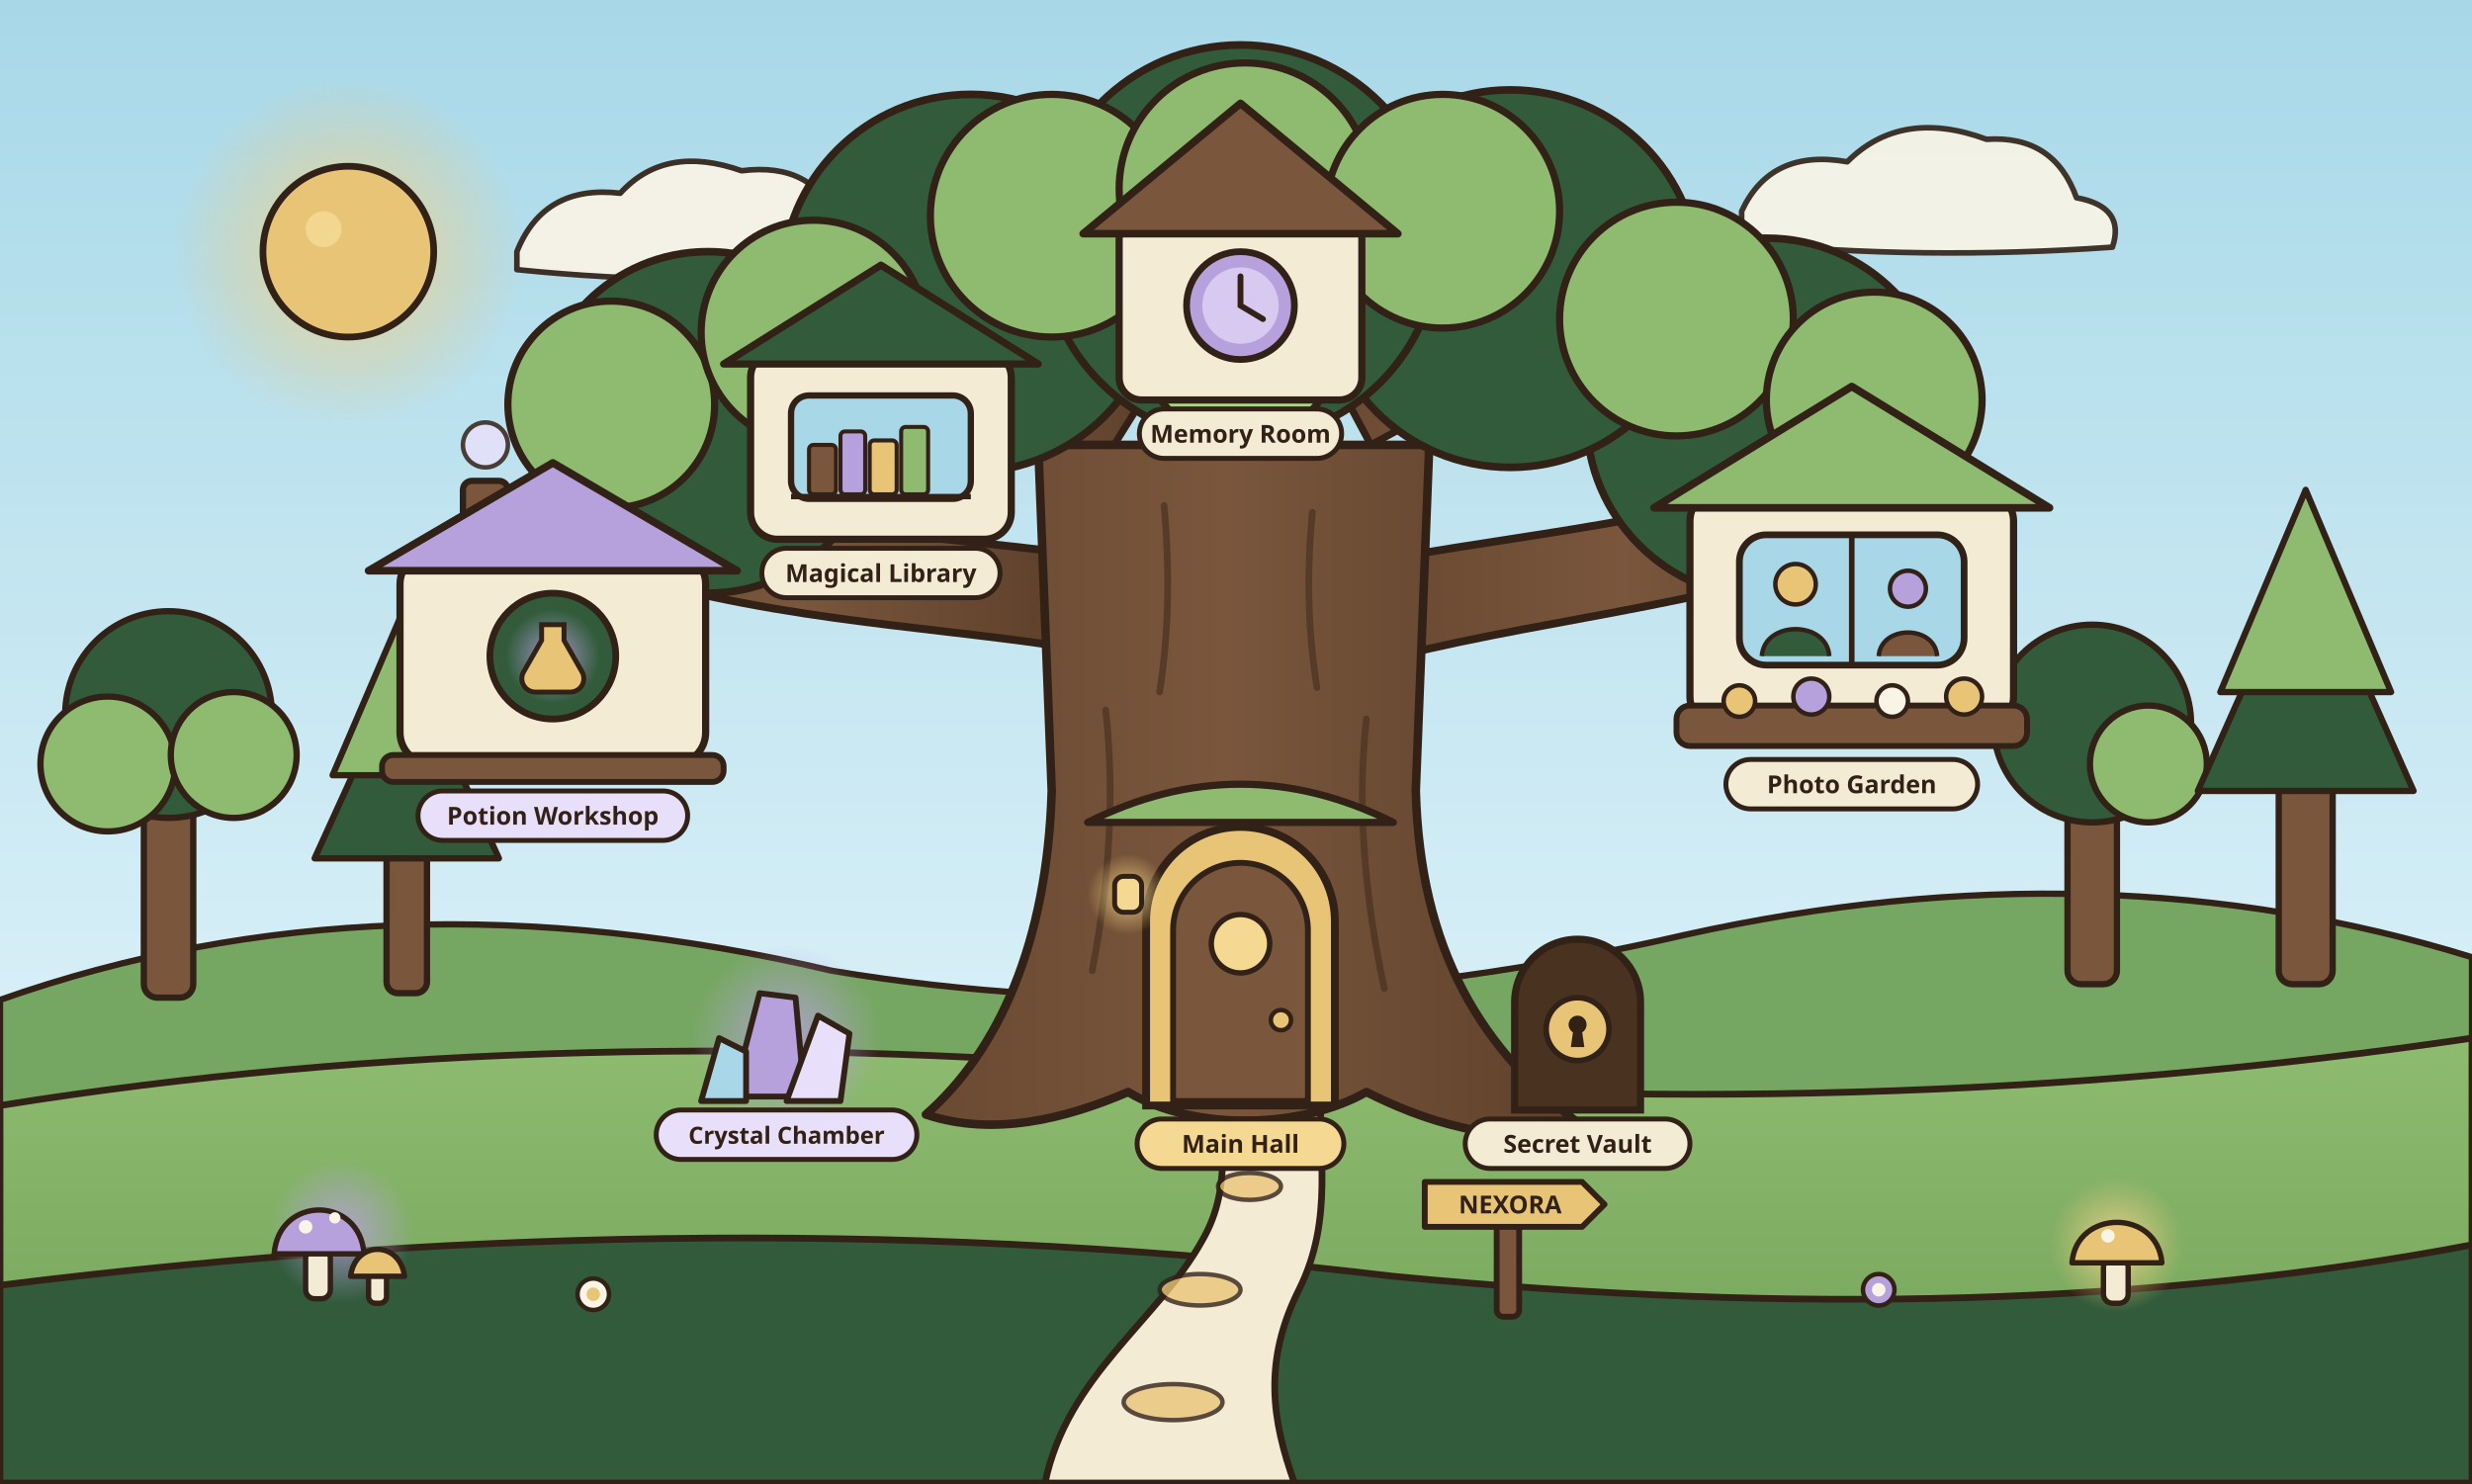
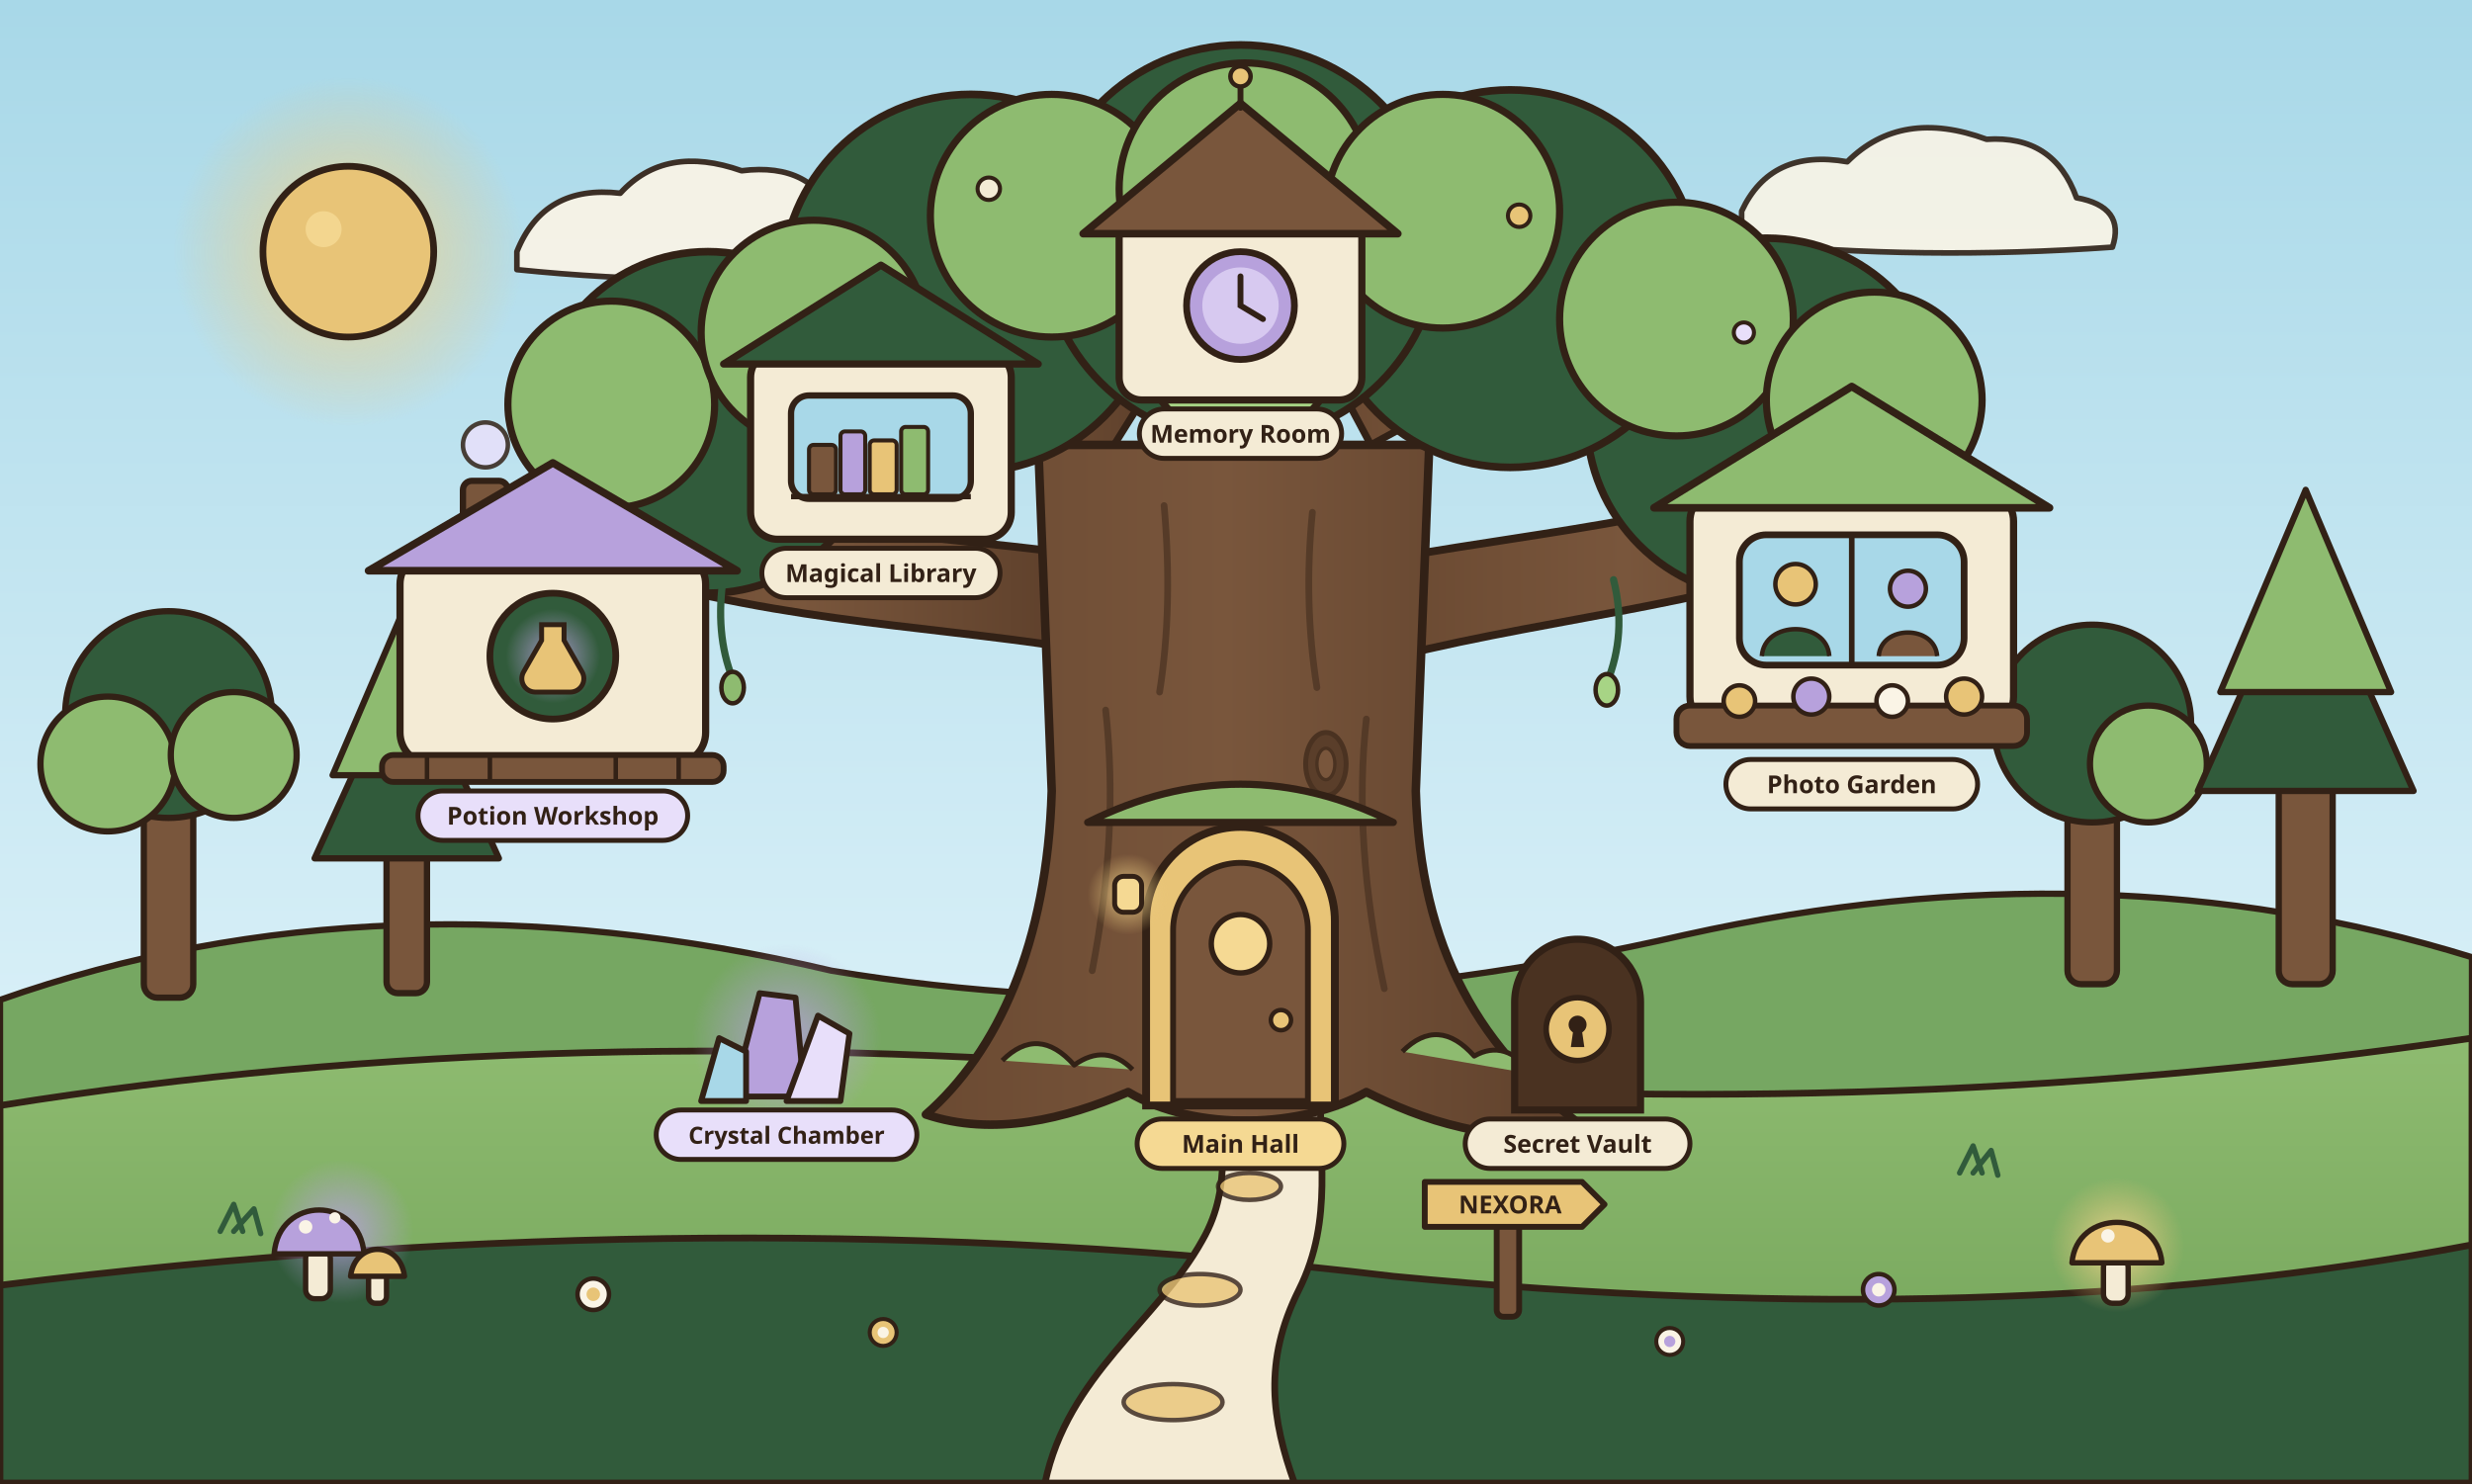
<svg xmlns="http://www.w3.org/2000/svg" id="nx-forest-svg" viewBox="0 0 1100 660" preserveAspectRatio="xMidYMid meet" role="img" aria-label="Interactive Living Treehouse inside an Enchanted Forest">
  <defs>
    <linearGradient id="nxSkyGrad" x1="0" y1="0" x2="0" y2="1">
      <stop offset="0%" stop-color="#A8D8E8" />
      <stop offset="68%" stop-color="#D7EFF7" />
      <stop offset="100%" stop-color="#F4EBD5" />
    </linearGradient>
    <linearGradient id="nxMeadowGrad" x1="0" y1="0" x2="0" y2="1">
      <stop offset="0%" stop-color="#8EBB70" />
      <stop offset="100%" stop-color="#6FA056" />
    </linearGradient>
    <radialGradient id="nxWarmGlow" cx="50%" cy="50%" r="50%">
      <stop offset="0%" stop-color="#F5D993" stop-opacity="0.9" />
      <stop offset="100%" stop-color="#E8C477" stop-opacity="0" />
    </radialGradient>
    <radialGradient id="nxMagicGlow" cx="50%" cy="50%" r="50%">
      <stop offset="0%" stop-color="#B7A1DC" stop-opacity="0.85" />
      <stop offset="100%" stop-color="#B7A1DC" stop-opacity="0" />
    </radialGradient>
    <linearGradient id="nxBarkGrad" x1="0" y1="0" x2="1" y2="0">
      <stop offset="0%" stop-color="#6B4A32" />
      <stop offset="45%" stop-color="#79563C" />
      <stop offset="100%" stop-color="#5E402B" />
    </linearGradient>
  </defs>
  <rect x="0" y="0" width="1100" height="660" fill="url(#nxSkyGrad)" />
  <g class="nx-sun-group">
    <circle cx="155" cy="112" r="78" fill="url(#nxWarmGlow)" />
    <circle cx="155" cy="112" r="38" fill="#E8C477" stroke="#322116" stroke-width="3" />
    <circle cx="144" cy="102" r="8" fill="#F5D993" opacity="0.85" />
  </g>
  <g class="nx-cloud nx-cloud-a">
    <path d="M230 112 Q242 82 276 86 Q296 64 330 76 Q362 72 372 98 Q396 102 392 122 Q308 128 230 120 Z" fill="#FAF4E6" stroke="#322116" stroke-width="2.5" stroke-linejoin="round" opacity="0.92" />
  </g>
  <g class="nx-cloud nx-cloud-b">
    <path d="M775 94 Q788 66 822 72 Q846 48 884 62 Q914 60 924 88 Q946 92 940 110 Q855 116 775 108 Z" fill="#FAF4E6" stroke="#322116" stroke-width="2.5" stroke-linejoin="round" opacity="0.9" />
  </g>
  <path d="M0 445 Q170 385 370 432 Q550 462 750 416 Q935 375 1100 426 L1100 660 L0 660 Z" fill="#76A762" stroke="#322116" stroke-width="2.8" />
  <g stroke="#322116" stroke-width="2.8" stroke-linejoin="round">
    <rect x="64" y="346" width="22" height="98" rx="6" fill="#79563C" />
    <circle cx="75" cy="318" r="46" fill="#315B3B" />
    <circle cx="48" cy="340" r="30" fill="#8EBB70" />
    <circle cx="104" cy="336" r="28" fill="#8EBB70" />
    <rect x="172" y="370" width="18" height="72" rx="5" fill="#79563C" />
    <path d="M140 382 L181 292 L222 382 Z" fill="#315B3B" />
    <path d="M148 345 L181 268 L214 345 Z" fill="#8EBB70" />
  </g>
  <g stroke="#322116" stroke-width="2.8" stroke-linejoin="round">
    <rect x="920" y="352" width="22" height="86" rx="6" fill="#79563C" />
    <circle cx="931" cy="322" r="44" fill="#315B3B" />
    <circle cx="956" cy="340" r="26" fill="#8EBB70" />
    <rect x="1014" y="324" width="24" height="114" rx="6" fill="#79563C" />
    <path d="M978 352 L1026 244 L1074 352 Z" fill="#315B3B" />
    <path d="M988 308 L1026 218 L1064 308 Z" fill="#8EBB70" />
  </g>
  <path d="M0 492 Q250 452 540 478 Q830 502 1100 462 L1100 660 L0 660 Z" fill="url(#nxMeadowGrad)" stroke="#322116" stroke-width="3" />
  <path d="M0 572 Q320 532 620 568 Q890 594 1100 554 L1100 660 L0 660 Z" fill="#315B3B" stroke="#322116" stroke-width="3" />
  <path d="M465 660 C475 612, 515 588, 535 552 C550 526, 540 504, 548 486 L588 486 C586 512, 594 542, 578 574 C562 606, 566 632, 576 660 Z" fill="#F4EBD5" stroke="#322116" stroke-width="3" stroke-linejoin="round" />
  <ellipse cx="556" cy="528" rx="14" ry="6" fill="#E8C477" stroke="#322116" stroke-width="2" opacity="0.8" />
  <ellipse cx="534" cy="574" rx="18" ry="7" fill="#E8C477" stroke="#322116" stroke-width="2" opacity="0.8" />
  <ellipse cx="522" cy="624" rx="22" ry="8" fill="#E8C477" stroke="#322116" stroke-width="2" opacity="0.8" />
  <g transform="translate(658, 520)" stroke="#322116" stroke-width="2.6" stroke-linejoin="round">
    <rect x="8" y="22" width="10" height="44" rx="3" fill="#79563C" />
    <path d="M-24 6 L46 6 L56 16 L46 26 L-24 26 Z" fill="#E8C477" />
    <text x="14" y="20" text-anchor="middle" font-family="Trebuchet MS, Segoe UI, sans-serif" font-size="11" font-weight="800" fill="#322116" stroke="none">NEXORA</text>
  </g>
  <g id="nx-tree-trunk">
    <path d="M474 288 C410 278, 336 276, 260 250 L276 212 C348 236, 412 238, 474 246 Z" fill="url(#nxBarkGrad)" stroke="#322116" stroke-width="3.5" stroke-linejoin="round" />
    <path d="M622 292 C694 274, 774 268, 846 238 L830 202 C762 230, 690 236, 622 248 Z" fill="url(#nxBarkGrad)" stroke="#322116" stroke-width="3.5" stroke-linejoin="round" />
    <path d="M492 204 C444 176, 396 150, 356 118 L384 96 C422 126, 466 150, 512 172 Z" fill="url(#nxBarkGrad)" stroke="#322116" stroke-width="3.2" stroke-linejoin="round" />
    <path d="M610 198 C658 172, 704 146, 742 114 L718 92 C682 122, 636 146, 594 168 Z" fill="url(#nxBarkGrad)" stroke="#322116" stroke-width="3.2" stroke-linejoin="round" />
    <path d="M412 496 C444 468, 466 420, 468 352 L462 198 L636 198 L630 352 C632 422, 658 468, 708 504 C664 510, 632 498, 608 486 C580 502, 532 504, 502 486 C474 498, 442 506, 412 496 Z" fill="url(#nxBarkGrad)" stroke="#322116" stroke-width="3.8" stroke-linejoin="round" />
    <path d="M492 316 Q498 370 486 432 M608 320 Q602 375 616 440 M518 225 Q522 270 516 308 M584 228 Q580 268 586 306" fill="none" stroke="#4A3221" stroke-width="3" stroke-linecap="round" opacity="0.72" />
+     <ellipse cx="590" cy="340" rx="9" ry="14" fill="#5A3E2A" stroke="#4A3221" stroke-width="2.2" />
+     <ellipse cx="590" cy="340" rx="4" ry="7" fill="#79563C" stroke="#4A3221" stroke-width="1.5" />
+     <path d="M446 472 Q462 456 478 474 Q492 464 504 476" fill="#8EBB70" stroke="#322116" stroke-width="2.2" stroke-linejoin="round" />
+     <path d="M624 468 Q640 452 656 470 Q670 462 682 478" fill="#8EBB70" stroke="#322116" stroke-width="2.2" stroke-linejoin="round" />
  </g>
  <g id="nx-tree-canopy">
    <g fill="#315B3B" stroke="#322116" stroke-width="3.4">
      <circle cx="315" cy="188" r="76" />
      <circle cx="786" cy="186" r="80" />
      <circle cx="432" cy="126" r="84" />
      <circle cx="672" cy="124" r="84" />
      <circle cx="552" cy="108" r="88" />
    </g>
    <g class="nx-leaf-cluster nx-sway-a" fill="#8EBB70" stroke="#322116" stroke-width="3.2">
      <circle cx="272" cy="180" r="46" />
      <circle cx="362" cy="148" r="50" />
      <circle cx="468" cy="96" r="54" />
      <circle cx="554" cy="84" r="56" />
    </g>
    <g class="nx-leaf-cluster nx-sway-b" fill="#8EBB70" stroke="#322116" stroke-width="3.2">
      <circle cx="642" cy="94" r="52" />
      <circle cx="746" cy="142" r="52" />
      <circle cx="834" cy="178" r="48" />
      <circle cx="552" cy="152" r="44" fill="#A7D485" />
    </g>
    <g class="nx-vine-sway" fill="none" stroke="#315B3B" stroke-width="3.2" stroke-linecap="round">
      <path d="M238 220 Q232 252 240 278" />
      <circle cx="240" cy="280" r="6" fill="#8EBB70" stroke="#322116" stroke-width="2" />
+       <path d="M322 256 Q318 282 326 302" />
+       <ellipse cx="326" cy="306" rx="5" ry="7" fill="#8EBB70" stroke="#322116" stroke-width="2" />
      <path d="M862 216 Q868 248 858 276" />
      <circle cx="858" cy="278" r="6" fill="#E8C477" stroke="#322116" stroke-width="2" />
+       <path d="M718 258 Q724 282 715 304" />
+       <ellipse cx="715" cy="307" rx="5" ry="7" fill="#A7D485" stroke="#322116" stroke-width="2" />
+     </g>
+     <g stroke="#322116" stroke-width="1.8">
+       <circle cx="440" cy="84" r="5" fill="#F4EBD5" />
+       <circle cx="676" cy="96" r="5" fill="#E8C477" />
+       <circle cx="776" cy="148" r="4.5" fill="#E8DFFA" />
    </g>
  </g>
  <g class="nx-scene-room" tabindex="0" role="button" data-room-target="memory-room" data-room-title="Memory Room" data-room-desc="Read-only timeline of completed move runs and scan audit logs." aria-label="Enter Memory Room">
    <rect x="498" y="96" width="108" height="82" rx="10" fill="#F4EBD5" stroke="#322116" stroke-width="3.2" />
    <path d="M482 104 L552 46 L622 104 Z" fill="#79563C" stroke="#322116" stroke-width="3.4" stroke-linejoin="round" />
+     <line x1="552" y1="36" x2="552" y2="48" stroke="#322116" stroke-width="2.6" stroke-linecap="round" />
+     <circle cx="552" cy="34" r="4.5" fill="#E8C477" stroke="#322116" stroke-width="2" />
    <circle cx="552" cy="136" r="24" fill="#B7A1DC" stroke="#322116" stroke-width="3" />
    <circle cx="552" cy="136" r="17" fill="#E8DFFA" opacity="0.65" />
    <path d="M552 123 L552 136 L562 142" fill="none" stroke="#322116" stroke-width="2.6" stroke-linecap="round" />
    <rect x="507" y="182" width="90" height="22" rx="11" fill="#F4EBD5" stroke="#322116" stroke-width="2.2" />
    <text x="552" y="197" text-anchor="middle" font-family="Trebuchet MS, sans-serif" font-size="11" font-weight="800" fill="#322116">Memory Room</text>
  </g>
  <g class="nx-scene-room" tabindex="0" role="button" data-room-target="library" data-room-title="Magical Library" data-room-desc="Browse top-level source images &amp; videos safely with rule hints." aria-label="Enter Magical Library">
    <rect x="334" y="156" width="116" height="84" rx="12" fill="#F4EBD5" stroke="#322116" stroke-width="3.2" />
    <path d="M322 162 L392 118 L462 162 Z" fill="#315B3B" stroke="#322116" stroke-width="3.2" stroke-linejoin="round" />
    <rect x="352" y="176" width="80" height="46" rx="8" fill="#A8D8E8" stroke="#322116" stroke-width="2.8" />
    <rect x="360" y="198" width="12" height="22" rx="2" fill="#79563C" stroke="#322116" stroke-width="1.8" />
    <rect x="374" y="192" width="11" height="28" rx="2" fill="#B7A1DC" stroke="#322116" stroke-width="1.8" />
    <rect x="387" y="196" width="12" height="24" rx="2" fill="#E8C477" stroke="#322116" stroke-width="1.8" />
    <rect x="401" y="190" width="12" height="30" rx="2" fill="#8EBB70" stroke="#322116" stroke-width="1.8" />
    <line x1="352" y1="221" x2="432" y2="221" stroke="#322116" stroke-width="2.4" />
    <rect x="339" y="244" width="106" height="22" rx="11" fill="#F4EBD5" stroke="#322116" stroke-width="2.2" />
    <text x="392" y="259" text-anchor="middle" font-family="Trebuchet MS, sans-serif" font-size="11" font-weight="800" fill="#322116">Magical Library</text>
  </g>
  <g class="nx-scene-room" tabindex="0" role="button" data-room-target="potion-workshop" data-room-title="Potion Workshop" data-room-desc="Scan faces, build your organization preview, and Approve SHA-256 moves." aria-label="Enter Potion Workshop">
    <rect x="206" y="214" width="20" height="38" rx="4" fill="#79563C" stroke="#322116" stroke-width="2.8" />
    <circle class="nx-chimney-puff" cx="216" cy="198" r="10" fill="#E8DFFA" stroke="#322116" stroke-width="2" opacity="0.85" />
    <rect x="178" y="246" width="136" height="94" rx="14" fill="#F4EBD5" stroke="#322116" stroke-width="3.2" />
    <path d="M164 254 L246 206 L328 254 Z" fill="#B7A1DC" stroke="#322116" stroke-width="3.4" stroke-linejoin="round" />
    <circle cx="246" cy="292" r="28" fill="#315B3B" stroke="#322116" stroke-width="3" />
    <circle cx="246" cy="292" r="21" fill="url(#nxMagicGlow)" />
    <path d="M241 278 L251 278 L251 285 L259 299 A6 6 0 0 1 254 308 L238 308 A6 6 0 0 1 233 299 L241 285 Z" fill="#E8C477" stroke="#322116" stroke-width="2.2" />
    <rect x="170" y="336" width="152" height="12" rx="5" fill="#79563C" stroke="#322116" stroke-width="2.6" />
+     <line x1="190" y1="336" x2="190" y2="348" stroke="#322116" stroke-width="2" />
+     <line x1="218" y1="336" x2="218" y2="348" stroke="#322116" stroke-width="2" />
+     <line x1="274" y1="336" x2="274" y2="348" stroke="#322116" stroke-width="2" />
+     <line x1="302" y1="336" x2="302" y2="348" stroke="#322116" stroke-width="2" />
    <rect x="186" y="352" width="120" height="22" rx="11" fill="#E8DFFA" stroke="#322116" stroke-width="2.2" />
    <text x="246" y="367" text-anchor="middle" font-family="Trebuchet MS, sans-serif" font-size="11" font-weight="800" fill="#322116">Potion Workshop</text>
  </g>
  <g class="nx-scene-room" tabindex="0" role="button" data-room-target="photo-garden" data-room-title="Photo Garden" data-room-desc="View discovered people cards, name groups, split or merge safely." aria-label="Enter Photo Garden">
    <rect x="752" y="218" width="144" height="106" rx="14" fill="#F4EBD5" stroke="#322116" stroke-width="3.2" />
    <path d="M736 226 L824 172 L912 226 Z" fill="#8EBB70" stroke="#322116" stroke-width="3.4" stroke-linejoin="round" />
    <rect x="774" y="238" width="100" height="58" rx="12" fill="#A8D8E8" stroke="#322116" stroke-width="3" />
    <line x1="824" y1="238" x2="824" y2="296" stroke="#322116" stroke-width="2.5" />
    <circle cx="799" cy="260" r="9" fill="#E8C477" stroke="#322116" stroke-width="2" />
    <path d="M784 292 C785 276, 813 276, 814 292" fill="#315B3B" stroke="#322116" stroke-width="2" />
    <circle cx="849" cy="262" r="8" fill="#B7A1DC" stroke="#322116" stroke-width="2" />
    <path d="M836 292 C837 278, 861 278, 862 292" fill="#79563C" stroke="#322116" stroke-width="2" />
    <rect x="746" y="314" width="156" height="18" rx="6" fill="#79563C" stroke="#322116" stroke-width="2.6" />
    <circle cx="774" cy="312" r="7" fill="#E8C477" stroke="#322116" stroke-width="2" />
    <circle cx="806" cy="310" r="8" fill="#B7A1DC" stroke="#322116" stroke-width="2" />
    <circle cx="842" cy="312" r="7" fill="#FAF4E6" stroke="#322116" stroke-width="2" />
    <circle cx="874" cy="310" r="8" fill="#E8C477" stroke="#322116" stroke-width="2" />
    <rect x="768" y="338" width="112" height="22" rx="11" fill="#F4EBD5" stroke="#322116" stroke-width="2.2" />
    <text x="824" y="353" text-anchor="middle" font-family="Trebuchet MS, sans-serif" font-size="11" font-weight="800" fill="#322116">Photo Garden</text>
  </g>
  <g class="nx-scene-room" tabindex="0" role="button" data-room-target="main-hall" data-room-title="Main Hall" data-room-desc="Dashboard overview: indexed media counts, people summary, recent activity." aria-label="Enter Main Hall">
    <path d="M484 366 Q552 332 620 366 Z" fill="#8EBB70" stroke="#322116" stroke-width="3.2" stroke-linejoin="round" />
    <path d="M510 492 L510 410 A42 42 0 0 1 594 410 L594 492 Z" fill="#E8C477" stroke="#322116" stroke-width="3.5" />
    <path d="M522 490 L522 414 A30 30 0 0 1 582 414 L582 490 Z" fill="#79563C" stroke="#322116" stroke-width="2.6" />
    <circle cx="552" cy="420" r="13" fill="#F5D993" stroke="#322116" stroke-width="2.4" />
    <circle cx="570" cy="454" r="4.5" fill="#E8C477" stroke="#322116" stroke-width="2" />
    <g transform="translate(494, 384)">
      <circle cx="8" cy="14" r="18" fill="url(#nxWarmGlow)" />
      <rect x="2" y="6" width="12" height="16" rx="4" fill="#F5D993" stroke="#322116" stroke-width="2.2" />
    </g>
    <rect x="506" y="498" width="92" height="22" rx="11" fill="#F5D993" stroke="#322116" stroke-width="2.2" />
    <text x="552" y="513" text-anchor="middle" font-family="Trebuchet MS, sans-serif" font-size="11" font-weight="800" fill="#322116">Main Hall</text>
  </g>
  <g class="nx-scene-room" tabindex="0" role="button" data-room-target="crystal-chamber" data-room-title="Crystal Chamber (Safe Guard)" data-room-desc="Policy lock: duplicate detection &amp; file deletion are intentionally disabled." aria-label="Enter Crystal Chamber">
    <circle cx="350" cy="462" r="42" fill="url(#nxMagicGlow)" />
    <g stroke="#322116" stroke-width="2.6" stroke-linejoin="round">
      <polygon points="326,488 338,442 354,444 358,488" fill="#B7A1DC" />
      <polygon points="350,490 364,452 378,460 374,490" fill="#E8DFFA" />
      <polygon points="312,490 320,462 332,468 332,490" fill="#A8D8E8" />
    </g>
    <rect x="292" y="494" width="116" height="22" rx="11" fill="#E8DFFA" stroke="#322116" stroke-width="2.2" />
    <text x="350" y="509" text-anchor="middle" font-family="Trebuchet MS, sans-serif" font-size="10.5" font-weight="800" fill="#322116">Crystal Chamber</text>
  </g>
  <g class="nx-scene-room" tabindex="0" role="button" data-room-target="secret-vault" data-room-title="Secret Vault" data-room-desc="Safely reverse the previous run with SHA-256 verification (Undo)." aria-label="Enter Secret Vault">
    <path d="M674 494 L674 446 A28 28 0 0 1 730 446 L730 494 Z" fill="#4A3221" stroke="#322116" stroke-width="3.2" />
    <circle cx="702" cy="458" r="14" fill="#E8C477" stroke="#322116" stroke-width="2.5" />
    <circle cx="702" cy="456" r="4" fill="#322116" />
    <path d="M700 459 L704 459 L705 466 L699 466 Z" fill="#322116" />
    <rect x="652" y="498" width="100" height="22" rx="11" fill="#F4EBD5" stroke="#322116" stroke-width="2.2" />
    <text x="702" y="513" text-anchor="middle" font-family="Trebuchet MS, sans-serif" font-size="11" font-weight="800" fill="#322116">Secret Vault</text>
  </g>
  <g class="nx-mushrooms" stroke="#322116" stroke-width="2.4" stroke-linejoin="round">
    <circle cx="152" cy="548" r="32" fill="url(#nxMagicGlow)" stroke="none" />
    <rect x="136" y="556" width="11" height="22" rx="4" fill="#F4EBD5" />
    <path d="M122 558 C124 532, 160 532, 162 558 Z" fill="#B7A1DC" />
    <circle cx="136" cy="546" r="3" fill="#FAF4E6" stroke="none" />
    <circle cx="149" cy="542" r="2.5" fill="#FAF4E6" stroke="none" />
    <rect x="164" y="566" width="8" height="14" rx="3" fill="#F4EBD5" />
    <path d="M156 568 C158 552, 178 552, 180 568 Z" fill="#E8C477" />
    <circle cx="942" cy="554" r="30" fill="url(#nxWarmGlow)" stroke="none" />
    <rect x="936" y="560" width="11" height="20" rx="4" fill="#F4EBD5" />
    <path d="M922 562 C924 538, 960 538, 962 562 Z" fill="#E8C477" />
    <circle cx="938" cy="550" r="3" fill="#FAF4E6" stroke="none" />
  </g>
  <g class="nx-flower nx-sway-a" transform="translate(262, 578)">
    <path d="M0 24 Q-4 10 2 0" fill="none" stroke="#315B3B" stroke-width="2.8" stroke-linecap="round" />
    <circle cx="2" cy="-2" r="7" fill="#FAF4E6" stroke="#322116" stroke-width="2" />
    <circle cx="2" cy="-2" r="3" fill="#E8C477" />
  </g>
+   <g class="nx-flower nx-sway-b" transform="translate(392, 594)">
+     <path d="M0 20 Q-3 9 1 0" fill="none" stroke="#315B3B" stroke-width="2.5" stroke-linecap="round" />
+     <circle cx="1" cy="-1" r="6" fill="#E8C477" stroke="#322116" stroke-width="1.8" />
+     <circle cx="1" cy="-1" r="2.5" fill="#FAF4E6" />
+   </g>
+   <g class="nx-flower nx-sway-a" transform="translate(744, 598)">
+     <path d="M0 18 Q3 8 -1 0" fill="none" stroke="#315B3B" stroke-width="2.5" stroke-linecap="round" />
+     <circle cx="-1" cy="-1" r="6" fill="#FAF4E6" stroke="#322116" stroke-width="1.8" />
+     <circle cx="-1" cy="-1" r="2.5" fill="#B7A1DC" />
+   </g>
  <g class="nx-flower nx-sway-b" transform="translate(838, 576)">
    <path d="M0 24 Q4 12 -2 0" fill="none" stroke="#315B3B" stroke-width="2.8" stroke-linecap="round" />
    <circle cx="-2" cy="-2" r="7" fill="#B7A1DC" stroke="#322116" stroke-width="2" />
    <circle cx="-2" cy="-2" r="3" fill="#FAF4E6" />
  </g>
+   <path d="M98 548 L104 536 L108 548 M104 548 L113 538 L116 549 M872 522 L878 510 L882 522 M878 522 L886 512 L889 523" fill="none" stroke="#315B3B" stroke-width="2.4" stroke-linecap="round" stroke-linejoin="round" />
</svg>
